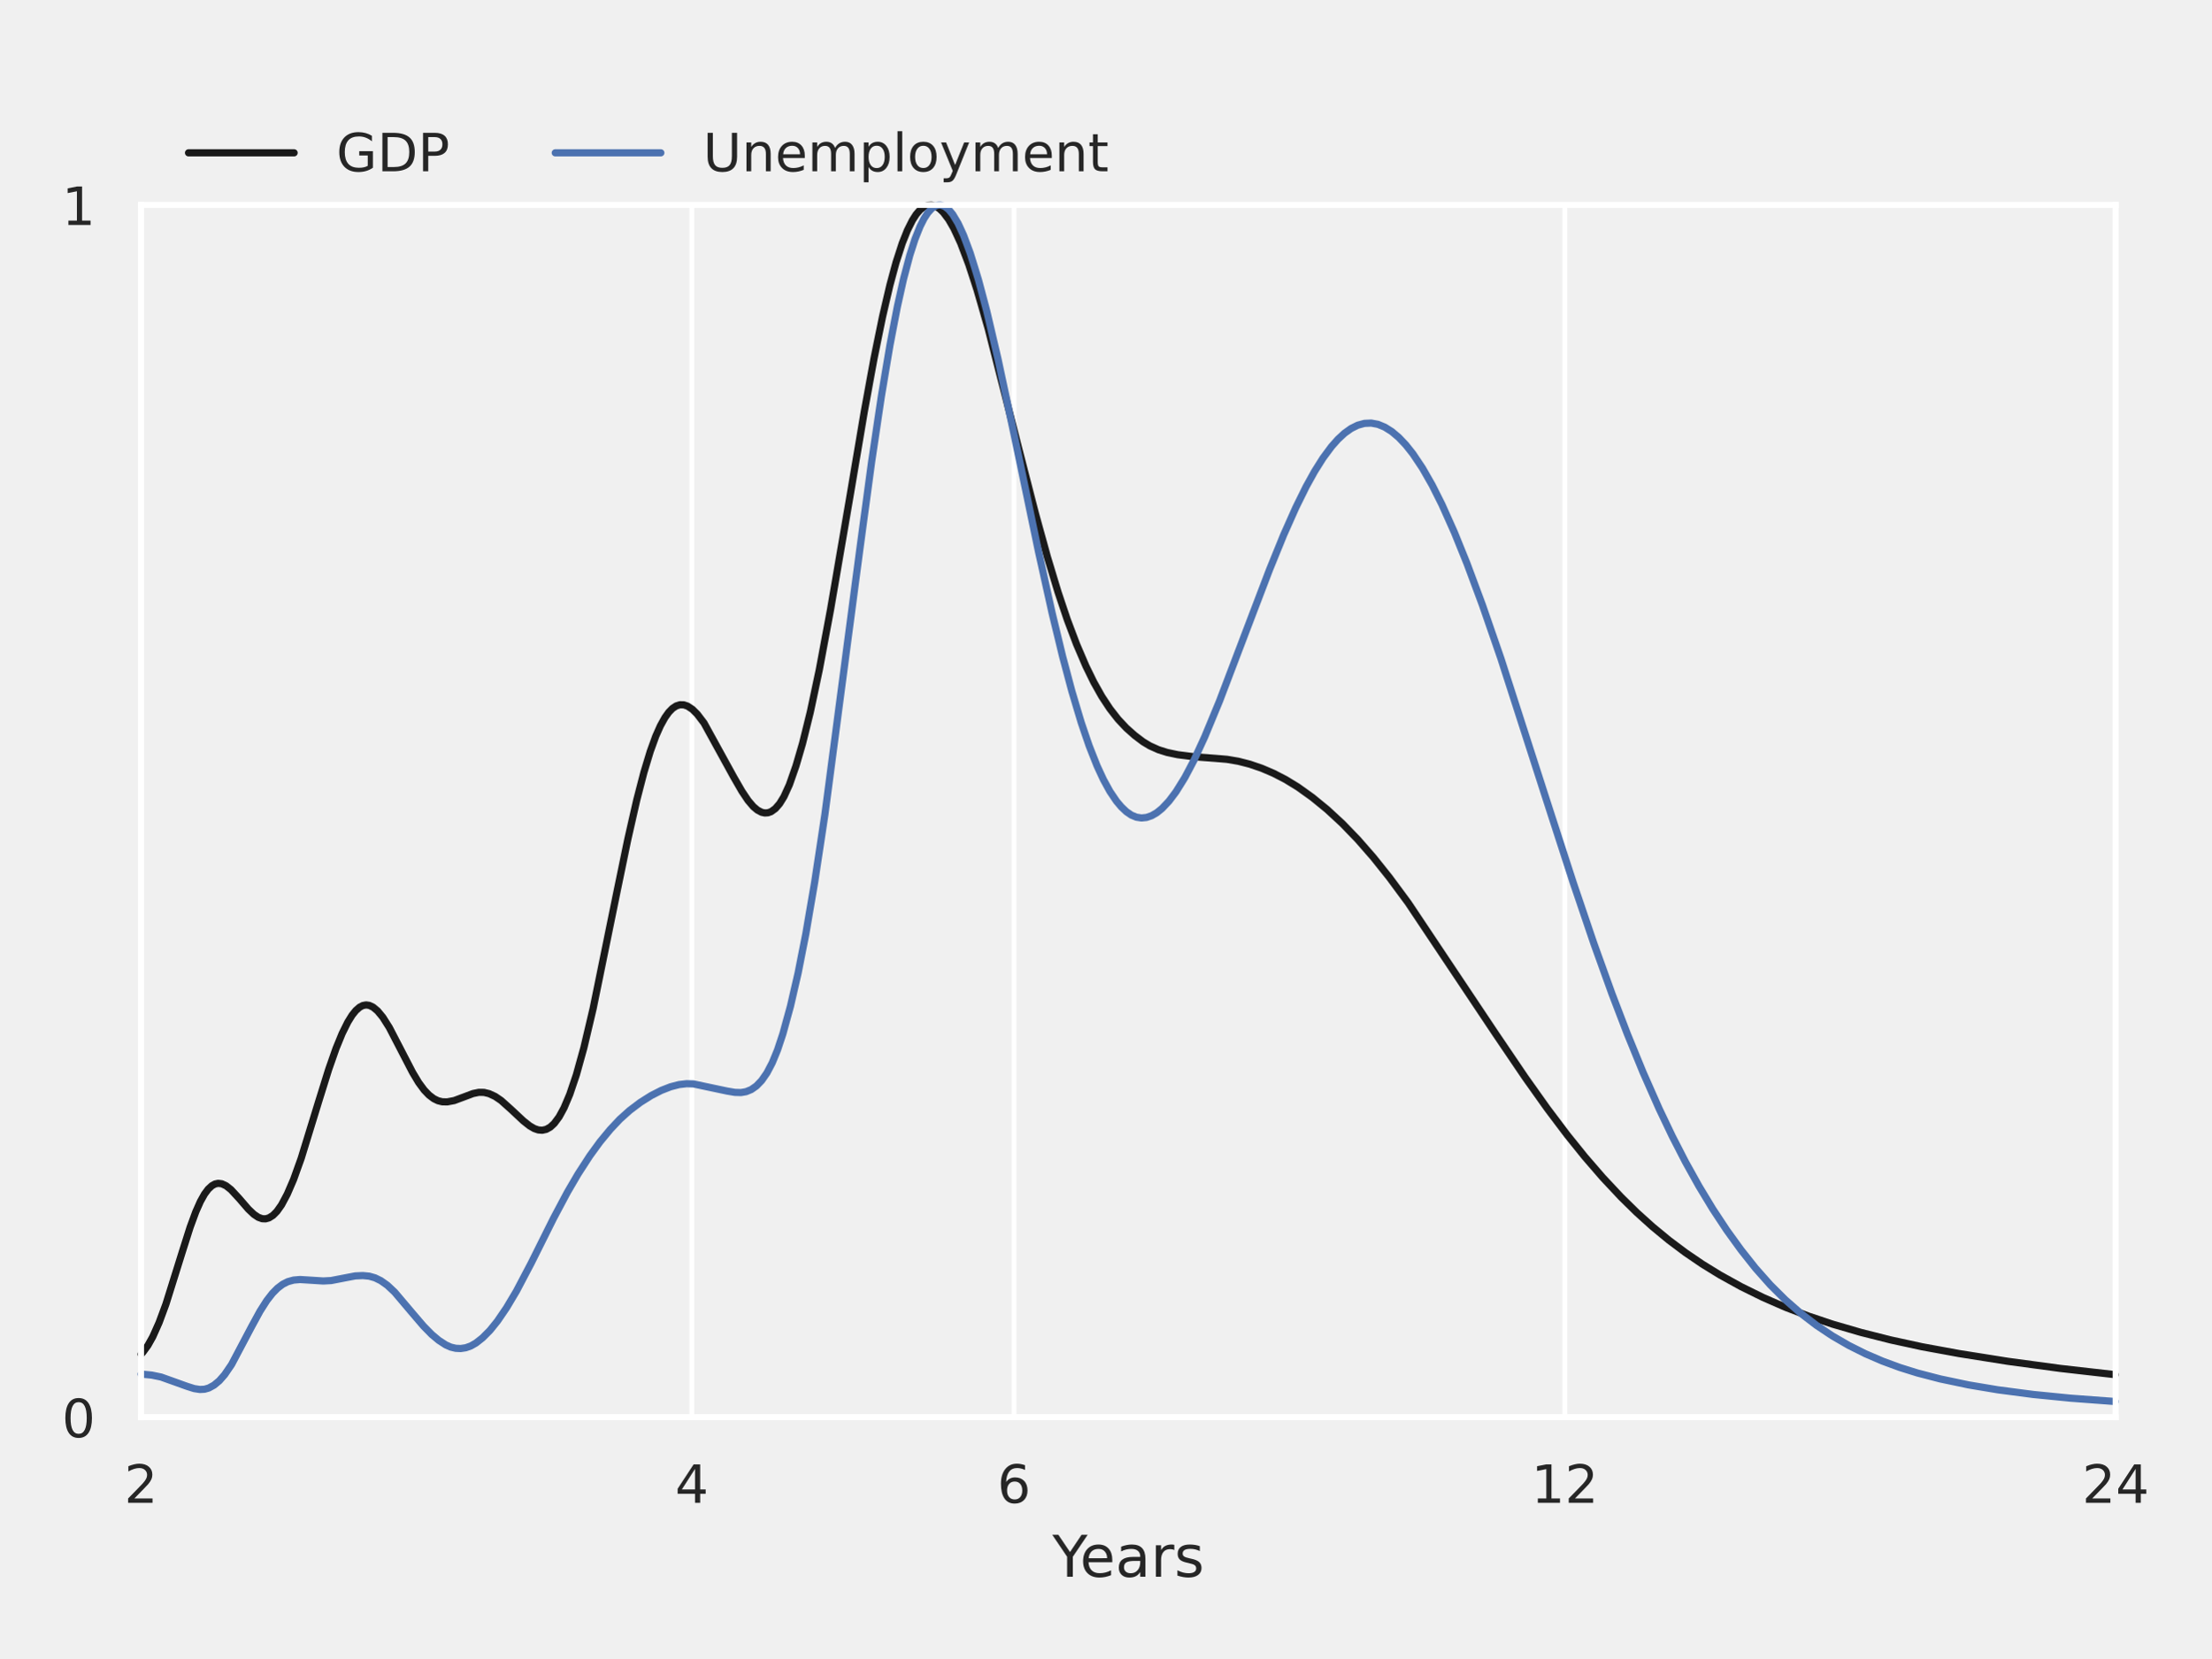
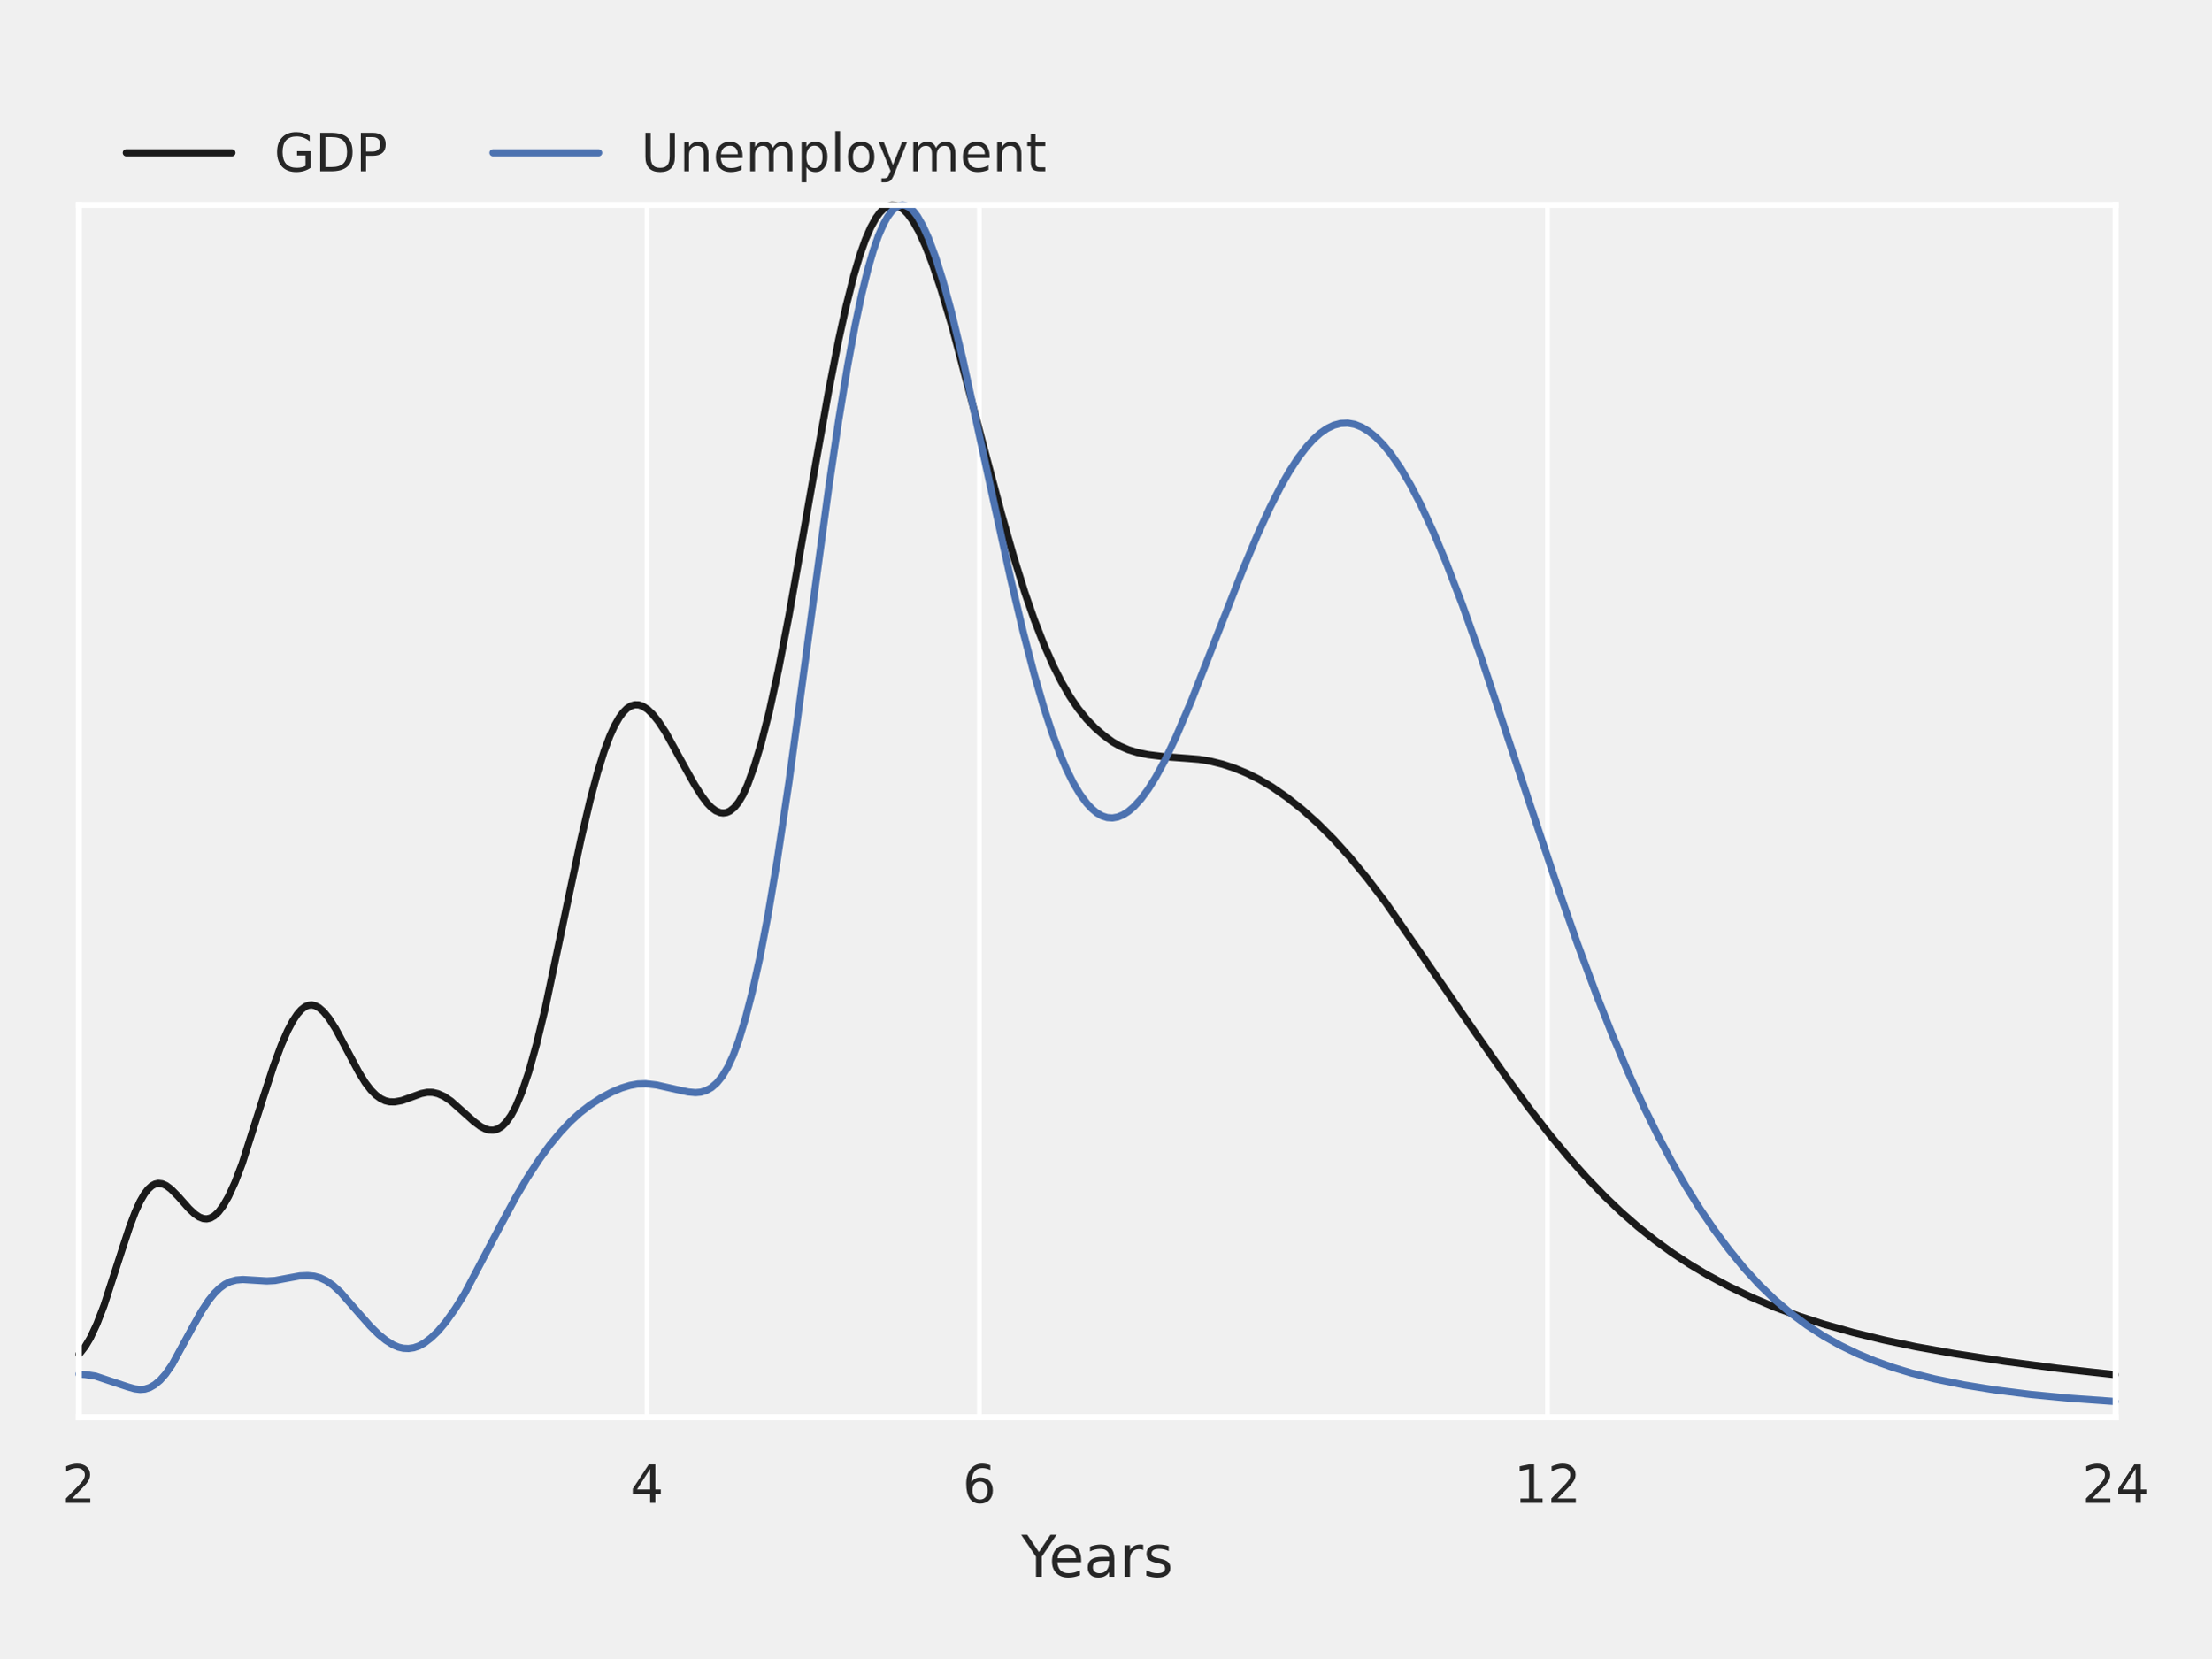
<svg xmlns="http://www.w3.org/2000/svg" xmlns:xlink="http://www.w3.org/1999/xlink" width="460.8pt" height="345.6pt" viewBox="0 0 460.8 345.6" version="1.1">
  <defs>
    <style type="text/css">*{stroke-linejoin: round; stroke-linecap: butt}</style>
  </defs>
  <g id="figure_1">
    <g id="patch_1">
      <path d="M 0 345.6  L 460.8 345.6  L 460.8 0  L 0 0  L 0 345.6  z " style="fill: none" />
    </g>
    <g id="axes_1">
      <g id="patch_2">
-         <path d="M 29.39 295.38  L 440.91 295.38  L 440.91 42.711  L 29.39 42.711  L 29.39 295.38  z " style="fill: none" />
+         <path d="M 16.425 295.38  L 440.91 295.38  L 440.91 42.711  L 16.425 42.711  L 16.425 295.38  z " style="fill: none" />
      </g>
      <g id="matplotlib.axis_1">
        <g id="xtick_1">
          <g id="line2d_1">
-             <path d="M 29.39 295.38  L 29.39 42.711  " clip-path="url(#pa69a1763fc)" style="fill: none; stroke: #ffffff; stroke-linecap: round" />
+             <path d="M 16.425 295.38  L 16.425 42.711  " clip-path="url(#pfb56eb3118)" style="fill: none; stroke: #ffffff; stroke-linecap: round" />
          </g>
          <g id="text_1">
-             <g style="fill: #262626" transform="translate(25.89062 313.2383) scale(0.11 -0.11)">
+             <g style="fill: #262626" transform="translate(12.92563 313.2383) scale(0.11 -0.11)">
              <defs>
                <path id="DejaVuSans-32" d="M 1228 531  L 3431 531  L 3431 0  L 469 0  L 469 531  Q 828 903 1448 1529  Q 2069 2156 2228 2338  Q 2531 2678 2651 2914  Q 2772 3150 2772 3378  Q 2772 3750 2511 3984  Q 2250 4219 1831 4219  Q 1534 4219 1204 4116  Q 875 4013 500 3803  L 500 4441  Q 881 4594 1212 4672  Q 1544 4750 1819 4750  Q 2544 4750 2975 4387  Q 3406 4025 3406 3419  Q 3406 3131 3298 2873  Q 3191 2616 2906 2266  Q 2828 2175 2409 1742  Q 1991 1309 1228 531  z " transform="scale(0.015625)" />
              </defs>
              <use xlink:href="#DejaVuSans-32" />
            </g>
          </g>
        </g>
        <g id="xtick_2">
          <g id="line2d_2">
-             <path d="M 144.181 295.38  L 144.181 42.711  " clip-path="url(#pa69a1763fc)" style="fill: none; stroke: #ffffff; stroke-linecap: round" />
+             <path d="M 134.832 295.38  L 134.832 42.711  " clip-path="url(#pfb56eb3118)" style="fill: none; stroke: #ffffff; stroke-linecap: round" />
          </g>
          <g id="text_2">
-             <g style="fill: #262626" transform="translate(140.6812 313.2383) scale(0.11 -0.11)">
+             <g style="fill: #262626" transform="translate(131.3327 313.2383) scale(0.11 -0.11)">
              <defs>
                <path id="DejaVuSans-34" d="M 2419 4116  L 825 1625  L 2419 1625  L 2419 4116  z M 2253 4666  L 3047 4666  L 3047 1625  L 3713 1625  L 3713 1100  L 3047 1100  L 3047 0  L 2419 0  L 2419 1100  L 313 1100  L 313 1709  L 2253 4666  z " transform="scale(0.015625)" />
              </defs>
              <use xlink:href="#DejaVuSans-34" />
            </g>
          </g>
        </g>
        <g id="xtick_3">
          <g id="line2d_3">
-             <path d="M 211.329 295.38  L 211.329 42.711  " clip-path="url(#pa69a1763fc)" style="fill: none; stroke: #ffffff; stroke-linecap: round" />
+             <path d="M 204.096 295.38  L 204.096 42.711  " clip-path="url(#pfb56eb3118)" style="fill: none; stroke: #ffffff; stroke-linecap: round" />
          </g>
          <g id="text_3">
-             <g style="fill: #262626" transform="translate(207.8294 313.2383) scale(0.11 -0.11)">
+             <g style="fill: #262626" transform="translate(200.5964 313.2383) scale(0.11 -0.11)">
              <defs>
                <path id="DejaVuSans-36" d="M 2113 2584  Q 1688 2584 1439 2293  Q 1191 2003 1191 1497  Q 1191 994 1439 701  Q 1688 409 2113 409  Q 2538 409 2786 701  Q 3034 994 3034 1497  Q 3034 2003 2786 2293  Q 2538 2584 2113 2584  z M 3366 4563  L 3366 3988  Q 3128 4100 2886 4159  Q 2644 4219 2406 4219  Q 1781 4219 1451 3797  Q 1122 3375 1075 2522  Q 1259 2794 1537 2939  Q 1816 3084 2150 3084  Q 2853 3084 3261 2657  Q 3669 2231 3669 1497  Q 3669 778 3244 343  Q 2819 -91 2113 -91  Q 1303 -91 875 529  Q 447 1150 447 2328  Q 447 3434 972 4092  Q 1497 4750 2381 4750  Q 2619 4750 2861 4703  Q 3103 4656 3366 4563  z " transform="scale(0.015625)" />
              </defs>
              <use xlink:href="#DejaVuSans-36" />
            </g>
          </g>
        </g>
        <g id="xtick_4">
          <g id="line2d_4">
-             <path d="M 326.119 295.38  L 326.119 42.711  " clip-path="url(#pa69a1763fc)" style="fill: none; stroke: #ffffff; stroke-linecap: round" />
+             <path d="M 322.503 295.38  L 322.503 42.711  " clip-path="url(#pfb56eb3118)" style="fill: none; stroke: #ffffff; stroke-linecap: round" />
          </g>
          <g id="text_4">
-             <g style="fill: #262626" transform="translate(319.1206 313.2383) scale(0.11 -0.11)">
+             <g style="fill: #262626" transform="translate(315.5042 313.2383) scale(0.11 -0.11)">
              <defs>
                <path id="DejaVuSans-31" d="M 794 531  L 1825 531  L 1825 4091  L 703 3866  L 703 4441  L 1819 4666  L 2450 4666  L 2450 531  L 3481 531  L 3481 0  L 794 0  L 794 531  z " transform="scale(0.015625)" />
              </defs>
              <use xlink:href="#DejaVuSans-31" />
              <use xlink:href="#DejaVuSans-32" x="63.623" />
            </g>
          </g>
        </g>
        <g id="xtick_5">
          <g id="line2d_5">
-             <path d="M 440.91 295.38  L 440.91 42.711  " clip-path="url(#pa69a1763fc)" style="fill: none; stroke: #ffffff; stroke-linecap: round" />
+             <path d="M 440.91 295.38  L 440.91 42.711  " clip-path="url(#pfb56eb3118)" style="fill: none; stroke: #ffffff; stroke-linecap: round" />
          </g>
          <g id="text_5">
            <g style="fill: #262626" transform="translate(433.9112 313.2383) scale(0.11 -0.11)">
              <use xlink:href="#DejaVuSans-32" />
              <use xlink:href="#DejaVuSans-34" x="63.623" />
            </g>
          </g>
        </g>
        <g id="xtick_6" />
        <g id="xtick_7" />
        <g id="xtick_8" />
        <g id="xtick_9" />
        <g id="xtick_10" />
        <g id="xtick_11" />
        <g id="xtick_12" />
        <g id="xtick_13" />
        <g id="xtick_14" />
        <g id="text_6">
-           <g style="fill: #262626" transform="translate(219.3194 328.6441) scale(0.12 -0.12)">
+           <g style="fill: #262626" transform="translate(212.8369 328.6441) scale(0.12 -0.12)">
            <defs>
              <path id="DejaVuSans-59" d="M -13 4666  L 666 4666  L 1959 2747  L 3244 4666  L 3922 4666  L 2272 2222  L 2272 0  L 1638 0  L 1638 2222  L -13 4666  z " transform="scale(0.015625)" />
              <path id="DejaVuSans-65" d="M 3597 1894  L 3597 1613  L 953 1613  Q 991 1019 1311 708  Q 1631 397 2203 397  Q 2534 397 2845 478  Q 3156 559 3463 722  L 3463 178  Q 3153 47 2828 -22  Q 2503 -91 2169 -91  Q 1331 -91 842 396  Q 353 884 353 1716  Q 353 2575 817 3079  Q 1281 3584 2069 3584  Q 2775 3584 3186 3129  Q 3597 2675 3597 1894  z M 3022 2063  Q 3016 2534 2758 2815  Q 2500 3097 2075 3097  Q 1594 3097 1305 2825  Q 1016 2553 972 2059  L 3022 2063  z " transform="scale(0.015625)" />
              <path id="DejaVuSans-61" d="M 2194 1759  Q 1497 1759 1228 1600  Q 959 1441 959 1056  Q 959 750 1161 570  Q 1363 391 1709 391  Q 2188 391 2477 730  Q 2766 1069 2766 1631  L 2766 1759  L 2194 1759  z M 3341 1997  L 3341 0  L 2766 0  L 2766 531  Q 2569 213 2275 61  Q 1981 -91 1556 -91  Q 1019 -91 701 211  Q 384 513 384 1019  Q 384 1609 779 1909  Q 1175 2209 1959 2209  L 2766 2209  L 2766 2266  Q 2766 2663 2505 2880  Q 2244 3097 1772 3097  Q 1472 3097 1187 3025  Q 903 2953 641 2809  L 641 3341  Q 956 3463 1253 3523  Q 1550 3584 1831 3584  Q 2591 3584 2966 3190  Q 3341 2797 3341 1997  z " transform="scale(0.015625)" />
              <path id="DejaVuSans-72" d="M 2631 2963  Q 2534 3019 2420 3045  Q 2306 3072 2169 3072  Q 1681 3072 1420 2755  Q 1159 2438 1159 1844  L 1159 0  L 581 0  L 581 3500  L 1159 3500  L 1159 2956  Q 1341 3275 1631 3429  Q 1922 3584 2338 3584  Q 2397 3584 2469 3576  Q 2541 3569 2628 3553  L 2631 2963  z " transform="scale(0.015625)" />
              <path id="DejaVuSans-73" d="M 2834 3397  L 2834 2853  Q 2591 2978 2328 3040  Q 2066 3103 1784 3103  Q 1356 3103 1142 2972  Q 928 2841 928 2578  Q 928 2378 1081 2264  Q 1234 2150 1697 2047  L 1894 2003  Q 2506 1872 2764 1633  Q 3022 1394 3022 966  Q 3022 478 2636 193  Q 2250 -91 1575 -91  Q 1294 -91 989 -36  Q 684 19 347 128  L 347 722  Q 666 556 975 473  Q 1284 391 1588 391  Q 1994 391 2212 530  Q 2431 669 2431 922  Q 2431 1156 2273 1281  Q 2116 1406 1581 1522  L 1381 1569  Q 847 1681 609 1914  Q 372 2147 372 2553  Q 372 3047 722 3315  Q 1072 3584 1716 3584  Q 2034 3584 2315 3537  Q 2597 3491 2834 3397  z " transform="scale(0.015625)" />
            </defs>
            <use xlink:href="#DejaVuSans-59" />
            <use xlink:href="#DejaVuSans-65" x="47.834" />
            <use xlink:href="#DejaVuSans-61" x="109.357" />
            <use xlink:href="#DejaVuSans-72" x="170.637" />
            <use xlink:href="#DejaVuSans-73" x="211.75" />
          </g>
        </g>
      </g>
-       <g id="matplotlib.axis_2">
-         <g id="ytick_1">
-           <g id="line2d_6">
-             <path d="M 29.39 295.38  L 440.91 295.38  " clip-path="url(#pa69a1763fc)" style="fill: none; stroke: #ffffff; stroke-linecap: round" />
-           </g>
-           <g id="text_7">
-             <g style="fill: #262626" transform="translate(12.89125 299.5591) scale(0.11 -0.11)">
-               <defs>
-                 <path id="DejaVuSans-30" d="M 2034 4250  Q 1547 4250 1301 3770  Q 1056 3291 1056 2328  Q 1056 1369 1301 889  Q 1547 409 2034 409  Q 2525 409 2770 889  Q 3016 1369 3016 2328  Q 3016 3291 2770 3770  Q 2525 4250 2034 4250  z M 2034 4750  Q 2819 4750 3233 4129  Q 3647 3509 3647 2328  Q 3647 1150 3233 529  Q 2819 -91 2034 -91  Q 1250 -91 836 529  Q 422 1150 422 2328  Q 422 3509 836 4129  Q 1250 4750 2034 4750  z " transform="scale(0.015625)" />
-               </defs>
-               <use xlink:href="#DejaVuSans-30" />
-             </g>
-           </g>
-         </g>
-         <g id="ytick_2">
-           <g id="line2d_7">
-             <path d="M 29.39 42.711  L 440.91 42.711  " clip-path="url(#pa69a1763fc)" style="fill: none; stroke: #ffffff; stroke-linecap: round" />
-           </g>
-           <g id="text_8">
-             <g style="fill: #262626" transform="translate(12.89125 46.89034) scale(0.11 -0.11)">
-               <use xlink:href="#DejaVuSans-31" />
-             </g>
-           </g>
-         </g>
+       <g id="matplotlib.axis_2" />
+       <g id="line2d_6">
+         <path d="M 440.818 286.53  L 428.867 285.207  L 417.698 283.737  L 407.215 282.12  L 399.268 280.703  L 392.605 279.298  L 386.193 277.73  L 380.013 275.983  L 374.887 274.319  L 369.912 272.475  L 365.077 270.422  L 360.375 268.175  L 355.799 265.721  L 352.077 263.496  L 348.434 261.091  L 344.868 258.496  L 341.374 255.703  L 337.951 252.708  L 334.595 249.511  L 330.652 245.432  L 326.799 241.112  L 323.031 236.575  L 318.737 231.054  L 313.958 224.535  L 307.599 215.436  L 288.808 188.154  L 284.788 182.885  L 281.347 178.707  L 277.974 174.963  L 274.666 171.645  L 271.421 168.736  L 268.236 166.212  L 265.11 164.041  L 262.475 162.48  L 259.88 161.18  L 257.324 160.121  L 254.805 159.288  L 252.324 158.672  L 249.877 158.266  L 247.466 158.07  L 242.742 157.728  L 239.283 157.302  L 237.016 156.836  L 235.149 156.266  L 233.302 155.465  L 231.839 154.612  L 230.027 153.283  L 228.235 151.739  L 226.461 149.904  L 224.705 147.727  L 222.967 145.169  L 221.247 142.206  L 219.544 138.831  L 217.522 134.249  L 215.524 129.117  L 213.549 123.411  L 211.274 116.107  L 208.71 107.102  L 205.246 94.042  L 198.522 68.444  L 196.141 60.42  L 194.377 55.162  L 192.921 51.379  L 191.477 48.216  L 190.33 46.177  L 189.191 44.601  L 188.342 43.722  L 187.497 43.111  L 186.656 42.776  L 185.82 42.727  L 184.987 42.968  L 184.159 43.505  L 183.334 44.341  L 182.513 45.476  L 181.425 47.455  L 180.344 49.958  L 179.27 52.974  L 177.936 57.438  L 176.35 63.72  L 174.778 70.849  L 172.704 81.42  L 170.146 95.745  L 164.406 128.355  L 162.211 139.677  L 160.284 148.468  L 158.615 154.995  L 157.197 159.692  L 155.791 163.579  L 154.86 165.614  L 153.934 167.184  L 153.013 168.32  L 152.097 169.051  L 151.414 169.351  L 150.733 169.453  L 150.054 169.368  L 149.154 168.986  L 148.259 168.319  L 147.368 167.395  L 146.261 165.926  L 144.723 163.502  L 142.549 159.613  L 138.705 152.632  L 137.234 150.396  L 135.982 148.834  L 134.946 147.84  L 133.917 147.176  L 133.097 146.908  L 132.282 146.892  L 131.47 147.14  L 130.663 147.662  L 129.859 148.464  L 129.059 149.548  L 128.064 151.283  L 127.075 153.448  L 125.895 156.596  L 124.529 160.967  L 122.982 166.76  L 121.067 174.921  L 118.609 186.459  L 113.614 210.179  L 111.8 217.682  L 110.185 223.435  L 108.761 227.631  L 107.525 230.56  L 106.473 232.514  L 105.427 233.966  L 104.56 234.805  L 103.698 235.328  L 102.84 235.566  L 101.986 235.546  L 101.137 235.303  L 100.123 234.771  L 98.781 233.771  L 96.456 231.695  L 94.001 229.508  L 92.544 228.528  L 91.26 227.955  L 90.144 227.693  L 89.035 227.682  L 87.777 227.934  L 86.061 228.56  L 83.75 229.395  L 82.226 229.669  L 81.167 229.644  L 80.265 229.427  L 79.367 229.007  L 78.326 228.245  L 77.291 227.198  L 76.116 225.657  L 74.804 223.535  L 72.926 220.023  L 69.935 214.409  L 68.529 212.206  L 67.413 210.845  L 66.442 210.013  L 65.614 209.592  L 64.927 209.459  L 64.243 209.543  L 63.561 209.842  L 62.747 210.479  L 61.937 211.404  L 60.997 212.822  L 59.928 214.841  L 58.602 217.867  L 57.024 222.127  L 54.942 228.496  L 50.475 242.501  L 48.97 246.437  L 47.602 249.406  L 46.49 251.344  L 45.509 252.639  L 44.654 253.427  L 43.804 253.895  L 43.079 254.055  L 42.356 253.992  L 41.518 253.666  L 40.564 253.016  L 39.379 251.899  L 37.151 249.384  L 35.643 247.852  L 34.606 247.092  L 33.805 246.743  L 33.007 246.646  L 32.326 246.791  L 31.647 247.154  L 30.859 247.862  L 30.075 248.883  L 29.183 250.425  L 28.185 252.605  L 26.973 255.796  L 25.334 260.783  L 21.676 272.099  L 20.193 275.933  L 18.827 278.85  L 17.783 280.605  L 16.746 281.939  L 16.436 282.27  L 16.436 282.27  " style="fill: none; stroke: #1a1a1a; stroke-width: 1.5; stroke-linecap: round" />
      </g>
-       <g id="line2d_8">
-         <path d="M 440.821 286.53  L 429.235 285.207  L 418.407 283.737  L 408.244 282.12  L 400.54 280.703  L 394.081 279.298  L 387.864 277.73  L 381.872 275.983  L 376.904 274.319  L 372.08 272.475  L 367.393 270.422  L 362.834 268.175  L 358.398 265.721  L 354.79 263.496  L 351.259 261.091  L 347.801 258.496  L 344.415 255.703  L 341.096 252.708  L 337.842 249.511  L 334.02 245.432  L 330.284 241.112  L 326.631 236.575  L 322.468 231.054  L 317.836 224.535  L 311.67 215.436  L 293.453 188.154  L 289.556 182.885  L 286.22 178.707  L 282.95 174.963  L 279.743 171.645  L 276.597 168.736  L 273.51 166.212  L 270.479 164.041  L 267.925 162.48  L 265.409 161.18  L 262.931 160.121  L 260.49 159.288  L 258.084 158.672  L 255.712 158.266  L 253.374 158.07  L 248.795 157.728  L 245.442 157.302  L 243.243 156.836  L 241.433 156.266  L 239.643 155.465  L 238.224 154.612  L 236.468 153.283  L 234.73 151.739  L 233.011 149.904  L 231.309 147.727  L 229.624 145.169  L 227.956 142.206  L 226.305 138.831  L 224.345 134.249  L 222.408 129.117  L 220.494 123.411  L 218.288 116.107  L 215.802 107.102  L 212.444 94.042  L 205.925 68.444  L 203.617 60.42  L 201.907 55.162  L 200.214 50.695  L 198.817 47.664  L 197.707 45.739  L 196.605 44.279  L 195.783 43.488  L 194.965 42.968  L 194.151 42.728  L 193.341 42.775  L 192.536 43.114  L 191.734 43.751  L 190.935 44.686  L 190.141 45.921  L 189.088 48.032  L 188.042 50.664  L 186.743 54.669  L 185.454 59.429  L 183.92 66.009  L 182.149 74.687  L 180.148 85.623  L 176.946 104.552  L 173.089 127.024  L 170.723 139.677  L 168.855 148.468  L 167.237 154.995  L 165.863 159.692  L 164.499 163.579  L 163.372 166.049  L 162.476 167.508  L 161.584 168.539  L 160.697 169.174  L 160.035 169.406  L 159.376 169.445  L 158.719 169.301  L 157.848 168.845  L 156.981 168.111  L 155.903 166.844  L 154.619 164.928  L 152.923 161.989  L 146.712 150.69  L 145.296 148.834  L 144.291 147.84  L 143.293 147.176  L 142.499 146.908  L 141.708 146.892  L 140.922 147.14  L 140.139 147.662  L 139.359 148.464  L 138.584 149.548  L 137.619 151.283  L 136.66 153.448  L 135.517 156.596  L 134.193 160.967  L 132.692 166.76  L 130.836 174.921  L 128.453 186.459  L 123.61 210.179  L 121.678 218.372  L 120.113 224.008  L 118.734 228.092  L 117.537 230.921  L 116.518 232.79  L 115.505 234.16  L 114.666 234.933  L 113.831 235.398  L 113 235.581  L 112.173 235.514  L 111.35 235.231  L 110.368 234.661  L 109.068 233.631  L 106.498 231.229  L 104.439 229.383  L 103.184 228.528  L 101.939 227.955  L 100.857 227.693  L 99.782 227.682  L 98.562 227.934  L 96.899 228.56  L 94.658 229.395  L 93.181 229.669  L 92.155 229.644  L 91.28 229.427  L 90.41 229.007  L 89.401 228.245  L 88.397 227.198  L 87.258 225.657  L 85.986 223.535  L 84.165 220.023  L 81.129 214.168  L 79.767 212.014  L 78.686 210.705  L 77.745 209.923  L 76.943 209.549  L 76.278 209.459  L 75.615 209.586  L 74.955 209.927  L 74.166 210.613  L 73.381 211.585  L 72.47 213.053  L 71.306 215.404  L 70.023 218.535  L 68.495 222.888  L 66.355 229.745  L 62.767 241.417  L 61.183 245.832  L 59.855 248.911  L 58.657 251.154  L 57.704 252.5  L 56.875 253.334  L 56.05 253.847  L 55.347 254.044  L 54.646 254.017  L 53.832 253.727  L 52.907 253.111  L 51.758 252.022  L 49.822 249.781  L 48.133 247.954  L 47.127 247.161  L 46.239 246.743  L 45.465 246.646  L 44.805 246.791  L 44.147 247.154  L 43.383 247.862  L 42.623 248.883  L 41.758 250.425  L 40.791 252.605  L 39.616 255.796  L 37.922 261.13  L 34.584 271.799  L 33.145 275.684  L 31.82 278.648  L 30.808 280.45  L 29.801 281.822  L 29.401 282.27  L 29.401 282.27  " style="fill: none; stroke: #1a1a1a; stroke-width: 1.5; stroke-linecap: round" />
-       </g>
-       <g id="line2d_9">
-         <path d="M 440.828 292.121  L 431.495 291.428  L 423.74 290.652  L 416.331 289.68  L 410.234 288.654  L 404.354 287.414  L 399.609 286.182  L 395.908 285.023  L 392.288 283.688  L 388.745 282.161  L 385.277 280.424  L 381.88 278.456  L 378.551 276.236  L 375.287 273.739  L 372.087 270.941  L 368.947 267.818  L 365.866 264.343  L 362.841 260.526  L 359.871 256.418  L 356.953 252  L 354.085 247.261  L 351.266 242.195  L 348.494 236.801  L 345.768 231.086  L 342.422 223.513  L 339.143 215.499  L 335.927 207.101  L 332.149 196.6  L 327.847 183.914  L 322.475 167.32  L 312.781 137.209  L 308.949 126.126  L 305.733 117.476  L 303.1 110.961  L 300.508 105.166  L 298.464 101.097  L 296.444 97.562  L 294.449 94.58  L 292.968 92.715  L 291.5 91.169  L 290.046 89.944  L 288.603 89.036  L 287.174 88.443  L 285.756 88.179  L 284.351 88.243  L 282.957 88.625  L 281.575 89.312  L 280.205 90.291  L 278.845 91.548  L 277.497 93.067  L 275.716 95.471  L 273.954 98.27  L 272.211 101.42  L 270.058 105.78  L 267.51 111.51  L 264.586 118.698  L 260.497 129.426  L 254.157 146.104  L 251.076 153.559  L 248.802 158.508  L 246.931 162.057  L 245.08 165.037  L 243.615 166.983  L 242.162 168.52  L 241.081 169.392  L 240.006 170.015  L 238.939 170.383  L 237.879 170.489  L 236.825 170.327  L 235.778 169.892  L 234.738 169.176  L 233.704 168.199  L 232.676 166.977  L 231.316 164.962  L 229.967 162.508  L 228.628 159.621  L 226.971 155.423  L 225.329 150.605  L 223.381 144.077  L 221.455 136.843  L 219.237 127.673  L 216.427 114.98  L 211.547 91.536  L 207.979 74.815  L 205.642 64.839  L 203.911 58.316  L 202.198 52.767  L 200.784 48.979  L 199.661 46.547  L 198.546 44.683  L 197.714 43.678  L 196.887 43.022  L 196.063 42.727  L 195.517 42.737  L 194.972 42.913  L 194.158 43.465  L 193.349 44.361  L 192.543 45.605  L 191.741 47.2  L 190.677 49.87  L 189.621 53.153  L 188.31 58.091  L 187.009 63.91  L 185.461 71.957  L 183.673 82.619  L 181.654 96.208  L 179.163 114.664  L 171.909 169.753  L 169.794 183.756  L 167.935 194.626  L 166.326 202.794  L 164.733 209.707  L 163.155 215.459  L 162.036 218.837  L 160.926 221.537  L 159.822 223.638  L 158.726 225.218  L 157.638 226.35  L 156.556 227.103  L 155.481 227.543  L 154.413 227.727  L 153.141 227.688  L 151.46 227.399  L 144.499 225.922  L 143.101 225.88  L 141.518 226.064  L 139.755 226.519  L 137.819 227.274  L 135.714 228.346  L 133.448 229.772  L 131.212 231.46  L 129.189 233.275  L 127.191 235.396  L 125.038 237.998  L 122.912 240.92  L 120.466 244.697  L 118.227 248.53  L 115.344 253.947  L 110.702 263.259  L 107.625 269.11  L 105.552 272.591  L 103.661 275.363  L 102.101 277.299  L 100.556 278.854  L 99.178 279.938  L 98.114 280.544  L 97.057 280.918  L 96.006 281.076  L 94.963 281.027  L 93.925 280.776  L 92.894 280.317  L 91.433 279.365  L 89.984 278.157  L 88.262 276.404  L 85.852 273.586  L 82.234 269.313  L 80.726 267.898  L 79.368 266.937  L 78.154 266.343  L 76.95 266  L 75.622 265.869  L 74.042 265.943  L 72.218 266.289  L 69.01 266.91  L 67.366 267  L 65.24 266.863  L 62.529 266.694  L 61.19 266.809  L 59.982 267.144  L 58.903 267.69  L 57.83 268.501  L 56.764 269.581  L 55.588 271.092  L 54.187 273.291  L 52.453 276.47  L 48.252 284.416  L 46.801 286.54  L 45.693 287.802  L 44.592 288.717  L 43.499 289.313  L 42.63 289.563  L 41.657 289.614  L 40.476 289.432  L 38.985 288.959  L 33.562 287.015  L 31.624 286.617  L 29.608 286.42  L 29.408 286.411  L 29.408 286.411  " style="fill: none; stroke: #4c72b0; stroke-width: 1.5; stroke-linecap: round" />
+       <g id="line2d_7">
+         <path d="M 440.825 292.121  L 431.199 291.428  L 423.199 290.652  L 415.557 289.68  L 409.268 288.654  L 403.202 287.414  L 398.307 286.182  L 394.49 285.023  L 390.756 283.688  L 387.102 282.161  L 383.524 280.424  L 380.02 278.456  L 376.586 276.236  L 373.22 273.739  L 369.919 270.941  L 366.68 267.818  L 363.502 264.343  L 360.382 260.526  L 357.318 256.418  L 354.307 252  L 351.349 247.261  L 348.442 242.195  L 345.583 236.801  L 342.771 231.086  L 339.319 223.513  L 335.937 215.499  L 332.62 207.101  L 328.722 196.6  L 324.285 183.914  L 318.744 167.32  L 308.745 137.209  L 304.791 126.126  L 301.474 117.476  L 298.759 110.961  L 296.085 105.166  L 293.976 101.097  L 291.893 97.562  L 289.835 94.58  L 288.307 92.715  L 286.793 91.169  L 285.293 89.944  L 283.805 89.036  L 282.33 88.443  L 280.868 88.179  L 279.418 88.243  L 277.981 88.625  L 276.555 89.312  L 275.142 90.291  L 273.739 91.548  L 272.349 93.067  L 270.512 95.471  L 268.695 98.27  L 266.896 101.42  L 264.675 105.78  L 262.047 111.51  L 259.031 118.698  L 254.813 129.426  L 248.273 146.104  L 245.095 153.559  L 242.749 158.508  L 240.819 162.057  L 239.291 164.488  L 237.776 166.534  L 236.274 168.175  L 235.156 169.129  L 234.046 169.836  L 232.942 170.29  L 231.846 170.484  L 230.757 170.412  L 229.675 170.068  L 228.599 169.448  L 227.53 168.552  L 226.468 167.412  L 225.062 165.507  L 223.668 163.163  L 222.284 160.383  L 220.912 157.179  L 219.213 152.603  L 217.53 147.437  L 215.532 140.541  L 213.23 131.694  L 210.637 120.718  L 207.134 104.729  L 200.64 74.815  L 198.23 64.839  L 196.444 58.316  L 194.97 53.618  L 193.509 49.672  L 192.349 47.103  L 191.197 45.094  L 190.338 43.975  L 189.483 43.201  L 188.632 42.785  L 188.067 42.711  L 187.505 42.804  L 186.664 43.243  L 185.827 44.023  L 184.994 45.151  L 184.166 46.63  L 183.067 49.145  L 181.976 52.276  L 180.891 56.007  L 179.545 61.481  L 178.209 67.796  L 176.62 76.373  L 174.785 87.554  L 172.711 101.613  L 169.647 124.202  L 164.413 163.027  L 161.976 179.282  L 160.052 190.738  L 158.385 199.449  L 156.734 206.894  L 155.332 212.306  L 153.942 216.897  L 152.791 219.994  L 151.649 222.445  L 150.514 224.328  L 149.386 225.72  L 148.266 226.693  L 147.153 227.314  L 146.047 227.645  L 144.949 227.741  L 143.423 227.603  L 141.266 227.148  L 136.823 226.149  L 134.541 225.879  L 132.9 225.944  L 131.275 226.237  L 129.466 226.793  L 127.477 227.637  L 125.316 228.793  L 122.989 230.305  L 120.884 231.927  L 118.804 233.823  L 116.749 236.018  L 114.535 238.698  L 112.35 241.699  L 109.835 245.549  L 107.357 249.772  L 104.222 255.597  L 96.794 269.68  L 94.823 272.837  L 92.874 275.573  L 91.267 277.472  L 89.834 278.854  L 88.412 279.938  L 87.314 280.544  L 86.224 280.918  L 85.14 281.076  L 84.063 281.027  L 82.993 280.776  L 81.93 280.317  L 80.422 279.365  L 78.928 278.157  L 77.151 276.404  L 74.666 273.586  L 70.934 269.313  L 69.379 267.898  L 67.977 266.937  L 66.726 266.343  L 65.483 266  L 64.114 265.869  L 62.484 265.943  L 60.602 266.289  L 57.293 266.91  L 55.597 267  L 53.405 266.863  L 50.608 266.694  L 49.227 266.809  L 47.981 267.144  L 46.867 267.69  L 45.761 268.501  L 44.662 269.581  L 43.448 271.092  L 42.004 273.291  L 40.215 276.47  L 35.881 284.416  L 34.499 286.395  L 33.355 287.691  L 32.22 288.641  L 31.204 289.216  L 30.194 289.543  L 29.19 289.618  L 28.082 289.481  L 26.651 289.076  L 19.884 286.82  L 17.79 286.501  L 16.443 286.411  L 16.443 286.411  " style="fill: none; stroke: #4c72b0; stroke-width: 1.5; stroke-linecap: round" />
      </g>
      <g id="patch_3">
-         <path d="M 29.39 295.38  L 29.39 42.711  " style="fill: none; stroke: #ffffff; stroke-width: 1.25; stroke-linejoin: miter; stroke-linecap: square" />
+         <path d="M 16.425 295.38  L 16.425 42.711  " style="fill: none; stroke: #ffffff; stroke-width: 1.25; stroke-linejoin: miter; stroke-linecap: square" />
      </g>
      <g id="patch_4">
        <path d="M 440.91 295.38  L 440.91 42.711  " style="fill: none; stroke: #ffffff; stroke-width: 1.25; stroke-linejoin: miter; stroke-linecap: square" />
      </g>
      <g id="patch_5">
-         <path d="M 29.39 295.38  L 440.91 295.38  " style="fill: none; stroke: #ffffff; stroke-width: 1.25; stroke-linejoin: miter; stroke-linecap: square" />
+         <path d="M 16.425 295.38  L 440.91 295.38  " style="fill: none; stroke: #ffffff; stroke-width: 1.25; stroke-linejoin: miter; stroke-linecap: square" />
      </g>
      <g id="patch_6">
-         <path d="M 29.39 42.711  L 440.91 42.711  " style="fill: none; stroke: #ffffff; stroke-width: 1.25; stroke-linejoin: miter; stroke-linecap: square" />
+         <path d="M 16.425 42.711  L 440.91 42.711  " style="fill: none; stroke: #ffffff; stroke-width: 1.25; stroke-linejoin: miter; stroke-linecap: square" />
      </g>
      <g id="legend_1">
-         <g id="line2d_10">
-           <path d="M 39.29 31.853  L 50.29 31.853  L 61.29 31.853  " style="fill: none; stroke: #1a1a1a; stroke-width: 1.5; stroke-linecap: round" />
+         <g id="line2d_8">
+           <path d="M 26.325 31.853  L 37.325 31.853  L 48.325 31.853  " style="fill: none; stroke: #1a1a1a; stroke-width: 1.5; stroke-linecap: round" />
        </g>
-         <g id="text_9">
-           <g style="fill: #262626" transform="translate(70.09 35.7026) scale(0.11 -0.11)">
+         <g id="text_7">
+           <g style="fill: #262626" transform="translate(57.125 35.7026) scale(0.11 -0.11)">
            <defs>
              <path id="DejaVuSans-47" d="M 3809 666  L 3809 1919  L 2778 1919  L 2778 2438  L 4434 2438  L 4434 434  Q 4069 175 3628 42  Q 3188 -91 2688 -91  Q 1594 -91 976 548  Q 359 1188 359 2328  Q 359 3472 976 4111  Q 1594 4750 2688 4750  Q 3144 4750 3555 4637  Q 3966 4525 4313 4306  L 4313 3634  Q 3963 3931 3569 4081  Q 3175 4231 2741 4231  Q 1884 4231 1454 3753  Q 1025 3275 1025 2328  Q 1025 1384 1454 906  Q 1884 428 2741 428  Q 3075 428 3337 486  Q 3600 544 3809 666  z " transform="scale(0.015625)" />
              <path id="DejaVuSans-44" d="M 1259 4147  L 1259 519  L 2022 519  Q 2988 519 3436 956  Q 3884 1394 3884 2338  Q 3884 3275 3436 3711  Q 2988 4147 2022 4147  L 1259 4147  z M 628 4666  L 1925 4666  Q 3281 4666 3915 4102  Q 4550 3538 4550 2338  Q 4550 1131 3912 565  Q 3275 0 1925 0  L 628 0  L 628 4666  z " transform="scale(0.015625)" />
              <path id="DejaVuSans-50" d="M 1259 4147  L 1259 2394  L 2053 2394  Q 2494 2394 2734 2622  Q 2975 2850 2975 3272  Q 2975 3691 2734 3919  Q 2494 4147 2053 4147  L 1259 4147  z M 628 4666  L 2053 4666  Q 2838 4666 3239 4311  Q 3641 3956 3641 3272  Q 3641 2581 3239 2228  Q 2838 1875 2053 1875  L 1259 1875  L 1259 0  L 628 0  L 628 4666  z " transform="scale(0.015625)" />
            </defs>
            <use xlink:href="#DejaVuSans-47" />
            <use xlink:href="#DejaVuSans-44" x="77.49" />
            <use xlink:href="#DejaVuSans-50" x="154.492" />
          </g>
        </g>
-         <g id="line2d_11">
-           <path d="M 115.716 31.853  L 126.716 31.853  L 137.716 31.853  " style="fill: none; stroke: #4c72b0; stroke-width: 1.5; stroke-linecap: round" />
+         <g id="line2d_9">
+           <path d="M 102.751 31.853  L 113.751 31.853  L 124.751 31.853  " style="fill: none; stroke: #4c72b0; stroke-width: 1.5; stroke-linecap: round" />
        </g>
-         <g id="text_10">
-           <g style="fill: #262626" transform="translate(146.5159 35.7026) scale(0.11 -0.11)">
+         <g id="text_8">
+           <g style="fill: #262626" transform="translate(133.5509 35.7026) scale(0.11 -0.11)">
            <defs>
              <path id="DejaVuSans-55" d="M 556 4666  L 1191 4666  L 1191 1831  Q 1191 1081 1462 751  Q 1734 422 2344 422  Q 2950 422 3222 751  Q 3494 1081 3494 1831  L 3494 4666  L 4128 4666  L 4128 1753  Q 4128 841 3676 375  Q 3225 -91 2344 -91  Q 1459 -91 1007 375  Q 556 841 556 1753  L 556 4666  z " transform="scale(0.015625)" />
              <path id="DejaVuSans-6e" d="M 3513 2113  L 3513 0  L 2938 0  L 2938 2094  Q 2938 2591 2744 2837  Q 2550 3084 2163 3084  Q 1697 3084 1428 2787  Q 1159 2491 1159 1978  L 1159 0  L 581 0  L 581 3500  L 1159 3500  L 1159 2956  Q 1366 3272 1645 3428  Q 1925 3584 2291 3584  Q 2894 3584 3203 3211  Q 3513 2838 3513 2113  z " transform="scale(0.015625)" />
              <path id="DejaVuSans-6d" d="M 3328 2828  Q 3544 3216 3844 3400  Q 4144 3584 4550 3584  Q 5097 3584 5394 3201  Q 5691 2819 5691 2113  L 5691 0  L 5113 0  L 5113 2094  Q 5113 2597 4934 2840  Q 4756 3084 4391 3084  Q 3944 3084 3684 2787  Q 3425 2491 3425 1978  L 3425 0  L 2847 0  L 2847 2094  Q 2847 2600 2669 2842  Q 2491 3084 2119 3084  Q 1678 3084 1418 2786  Q 1159 2488 1159 1978  L 1159 0  L 581 0  L 581 3500  L 1159 3500  L 1159 2956  Q 1356 3278 1631 3431  Q 1906 3584 2284 3584  Q 2666 3584 2933 3390  Q 3200 3197 3328 2828  z " transform="scale(0.015625)" />
              <path id="DejaVuSans-70" d="M 1159 525  L 1159 -1331  L 581 -1331  L 581 3500  L 1159 3500  L 1159 2969  Q 1341 3281 1617 3432  Q 1894 3584 2278 3584  Q 2916 3584 3314 3078  Q 3713 2572 3713 1747  Q 3713 922 3314 415  Q 2916 -91 2278 -91  Q 1894 -91 1617 61  Q 1341 213 1159 525  z M 3116 1747  Q 3116 2381 2855 2742  Q 2594 3103 2138 3103  Q 1681 3103 1420 2742  Q 1159 2381 1159 1747  Q 1159 1113 1420 752  Q 1681 391 2138 391  Q 2594 391 2855 752  Q 3116 1113 3116 1747  z " transform="scale(0.015625)" />
              <path id="DejaVuSans-6c" d="M 603 4863  L 1178 4863  L 1178 0  L 603 0  L 603 4863  z " transform="scale(0.015625)" />
              <path id="DejaVuSans-6f" d="M 1959 3097  Q 1497 3097 1228 2736  Q 959 2375 959 1747  Q 959 1119 1226 758  Q 1494 397 1959 397  Q 2419 397 2687 759  Q 2956 1122 2956 1747  Q 2956 2369 2687 2733  Q 2419 3097 1959 3097  z M 1959 3584  Q 2709 3584 3137 3096  Q 3566 2609 3566 1747  Q 3566 888 3137 398  Q 2709 -91 1959 -91  Q 1206 -91 779 398  Q 353 888 353 1747  Q 353 2609 779 3096  Q 1206 3584 1959 3584  z " transform="scale(0.015625)" />
              <path id="DejaVuSans-79" d="M 2059 -325  Q 1816 -950 1584 -1140  Q 1353 -1331 966 -1331  L 506 -1331  L 506 -850  L 844 -850  Q 1081 -850 1212 -737  Q 1344 -625 1503 -206  L 1606 56  L 191 3500  L 800 3500  L 1894 763  L 2988 3500  L 3597 3500  L 2059 -325  z " transform="scale(0.015625)" />
              <path id="DejaVuSans-74" d="M 1172 4494  L 1172 3500  L 2356 3500  L 2356 3053  L 1172 3053  L 1172 1153  Q 1172 725 1289 603  Q 1406 481 1766 481  L 2356 481  L 2356 0  L 1766 0  Q 1100 0 847 248  Q 594 497 594 1153  L 594 3053  L 172 3053  L 172 3500  L 594 3500  L 594 4494  L 1172 4494  z " transform="scale(0.015625)" />
            </defs>
            <use xlink:href="#DejaVuSans-55" />
            <use xlink:href="#DejaVuSans-6e" x="73.193" />
            <use xlink:href="#DejaVuSans-65" x="136.572" />
            <use xlink:href="#DejaVuSans-6d" x="198.096" />
            <use xlink:href="#DejaVuSans-70" x="295.508" />
            <use xlink:href="#DejaVuSans-6c" x="358.984" />
            <use xlink:href="#DejaVuSans-6f" x="386.768" />
            <use xlink:href="#DejaVuSans-79" x="447.949" />
            <use xlink:href="#DejaVuSans-6d" x="507.129" />
            <use xlink:href="#DejaVuSans-65" x="604.541" />
            <use xlink:href="#DejaVuSans-6e" x="666.064" />
            <use xlink:href="#DejaVuSans-74" x="729.443" />
          </g>
        </g>
      </g>
    </g>
  </g>
  <defs>
-     <clipPath id="pa69a1763fc">
-       <rect x="29.39" y="42.711" width="411.52" height="252.669" />
+     <clipPath id="pfb56eb3118">
+       <rect x="16.425" y="42.711" width="424.485" height="252.669" />
    </clipPath>
  </defs>
</svg>
